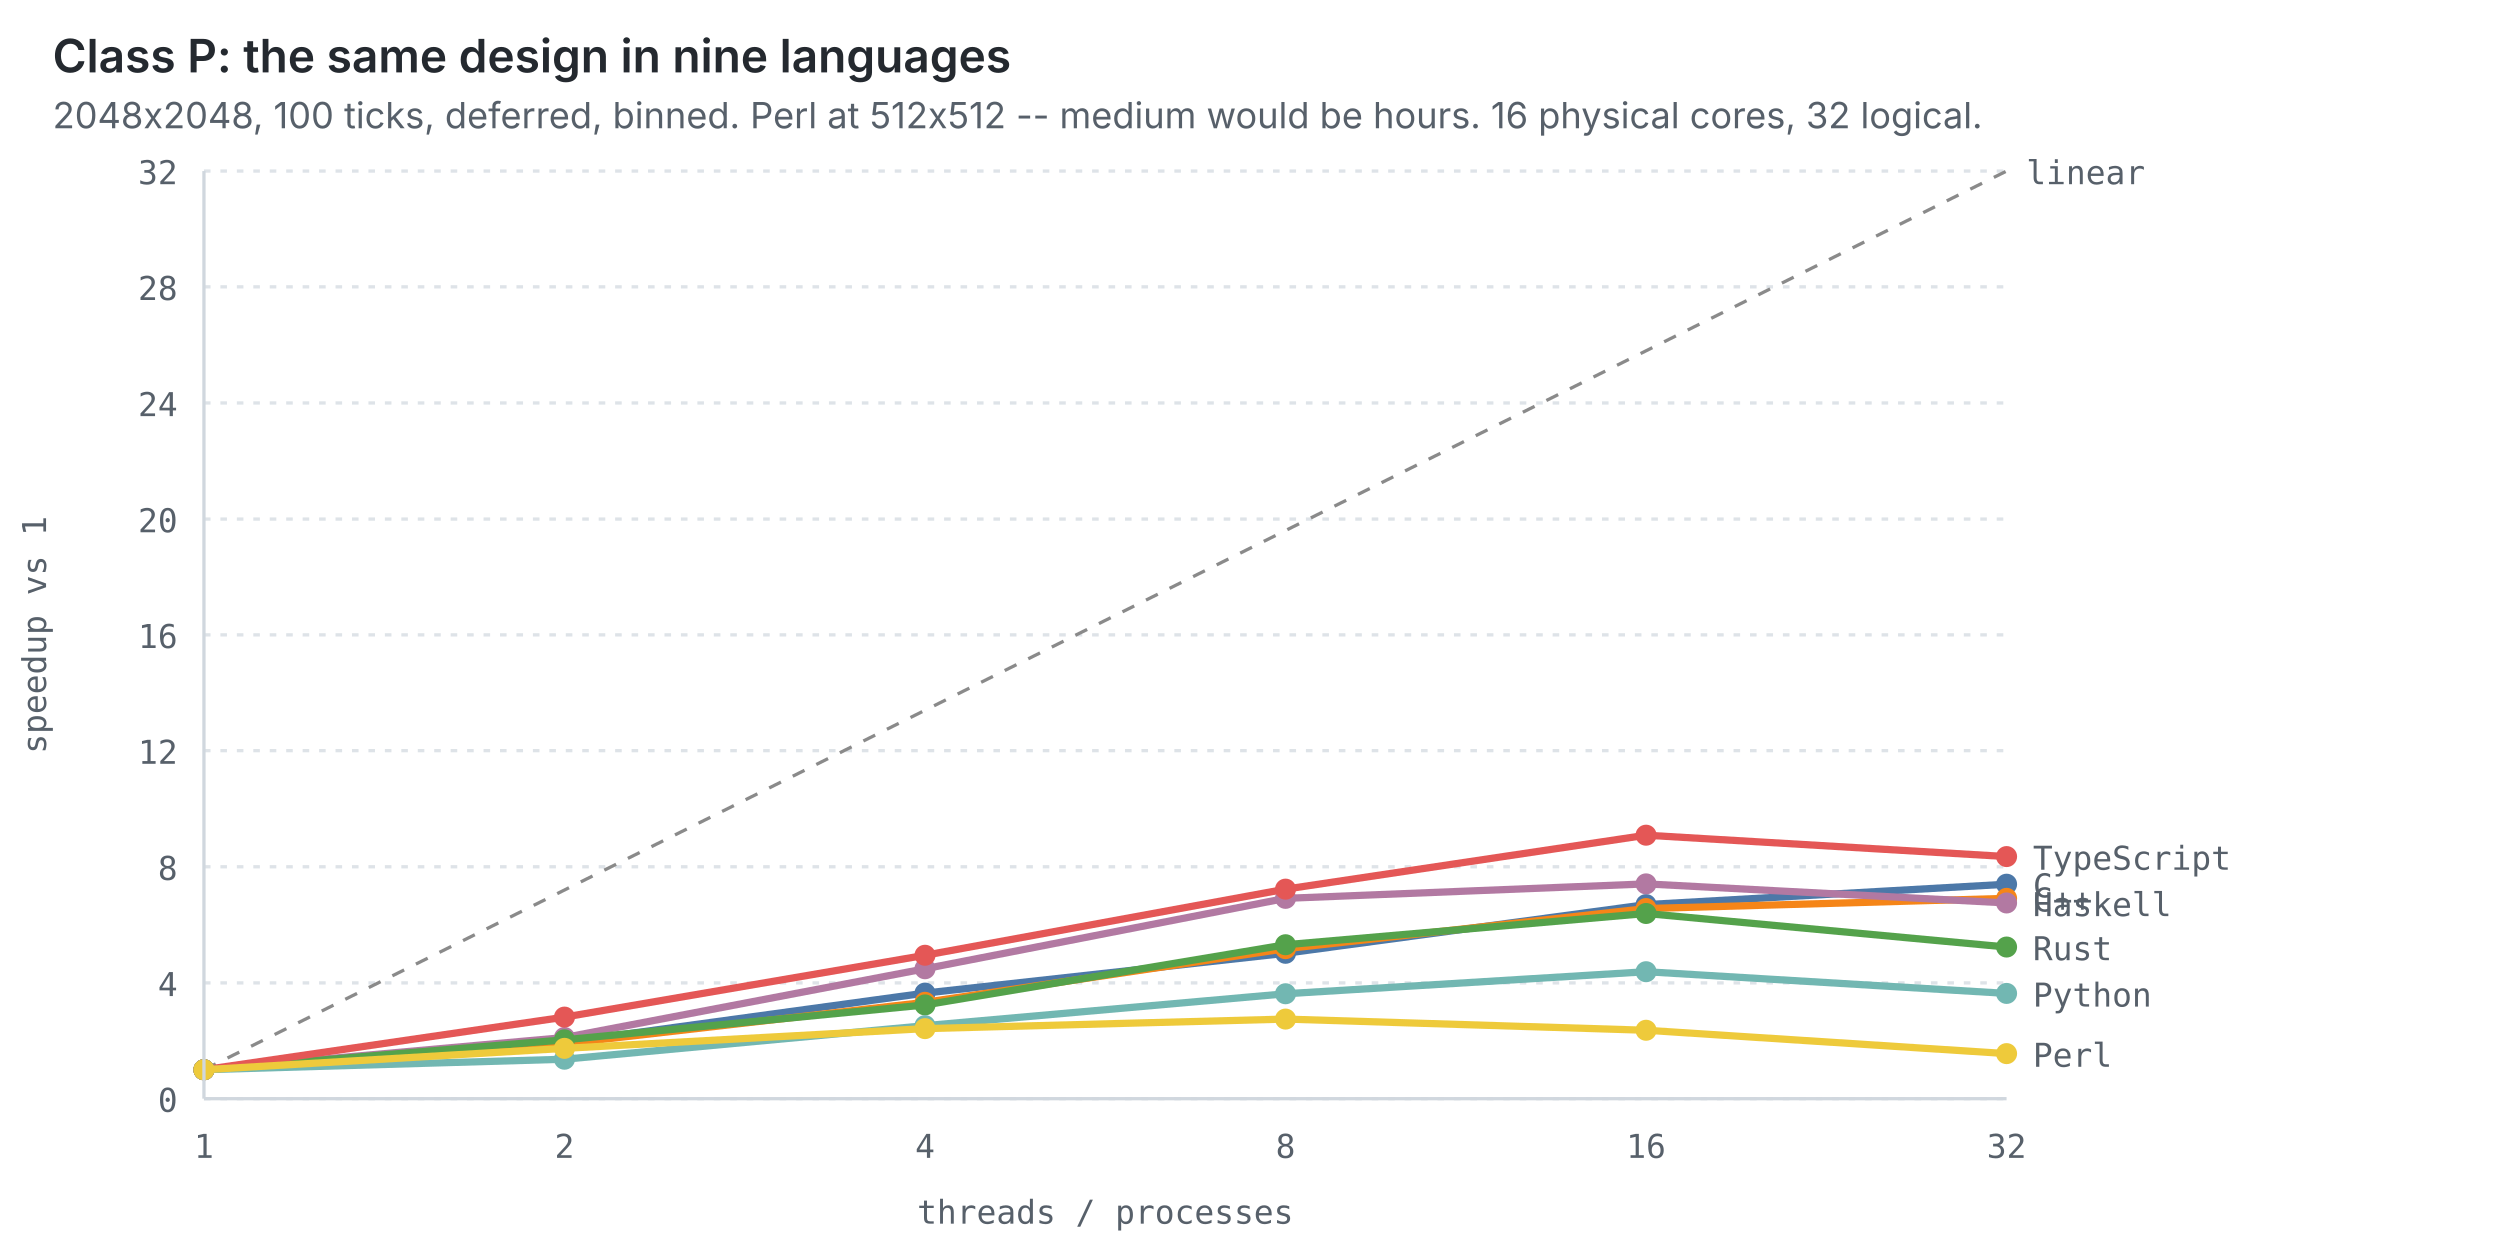
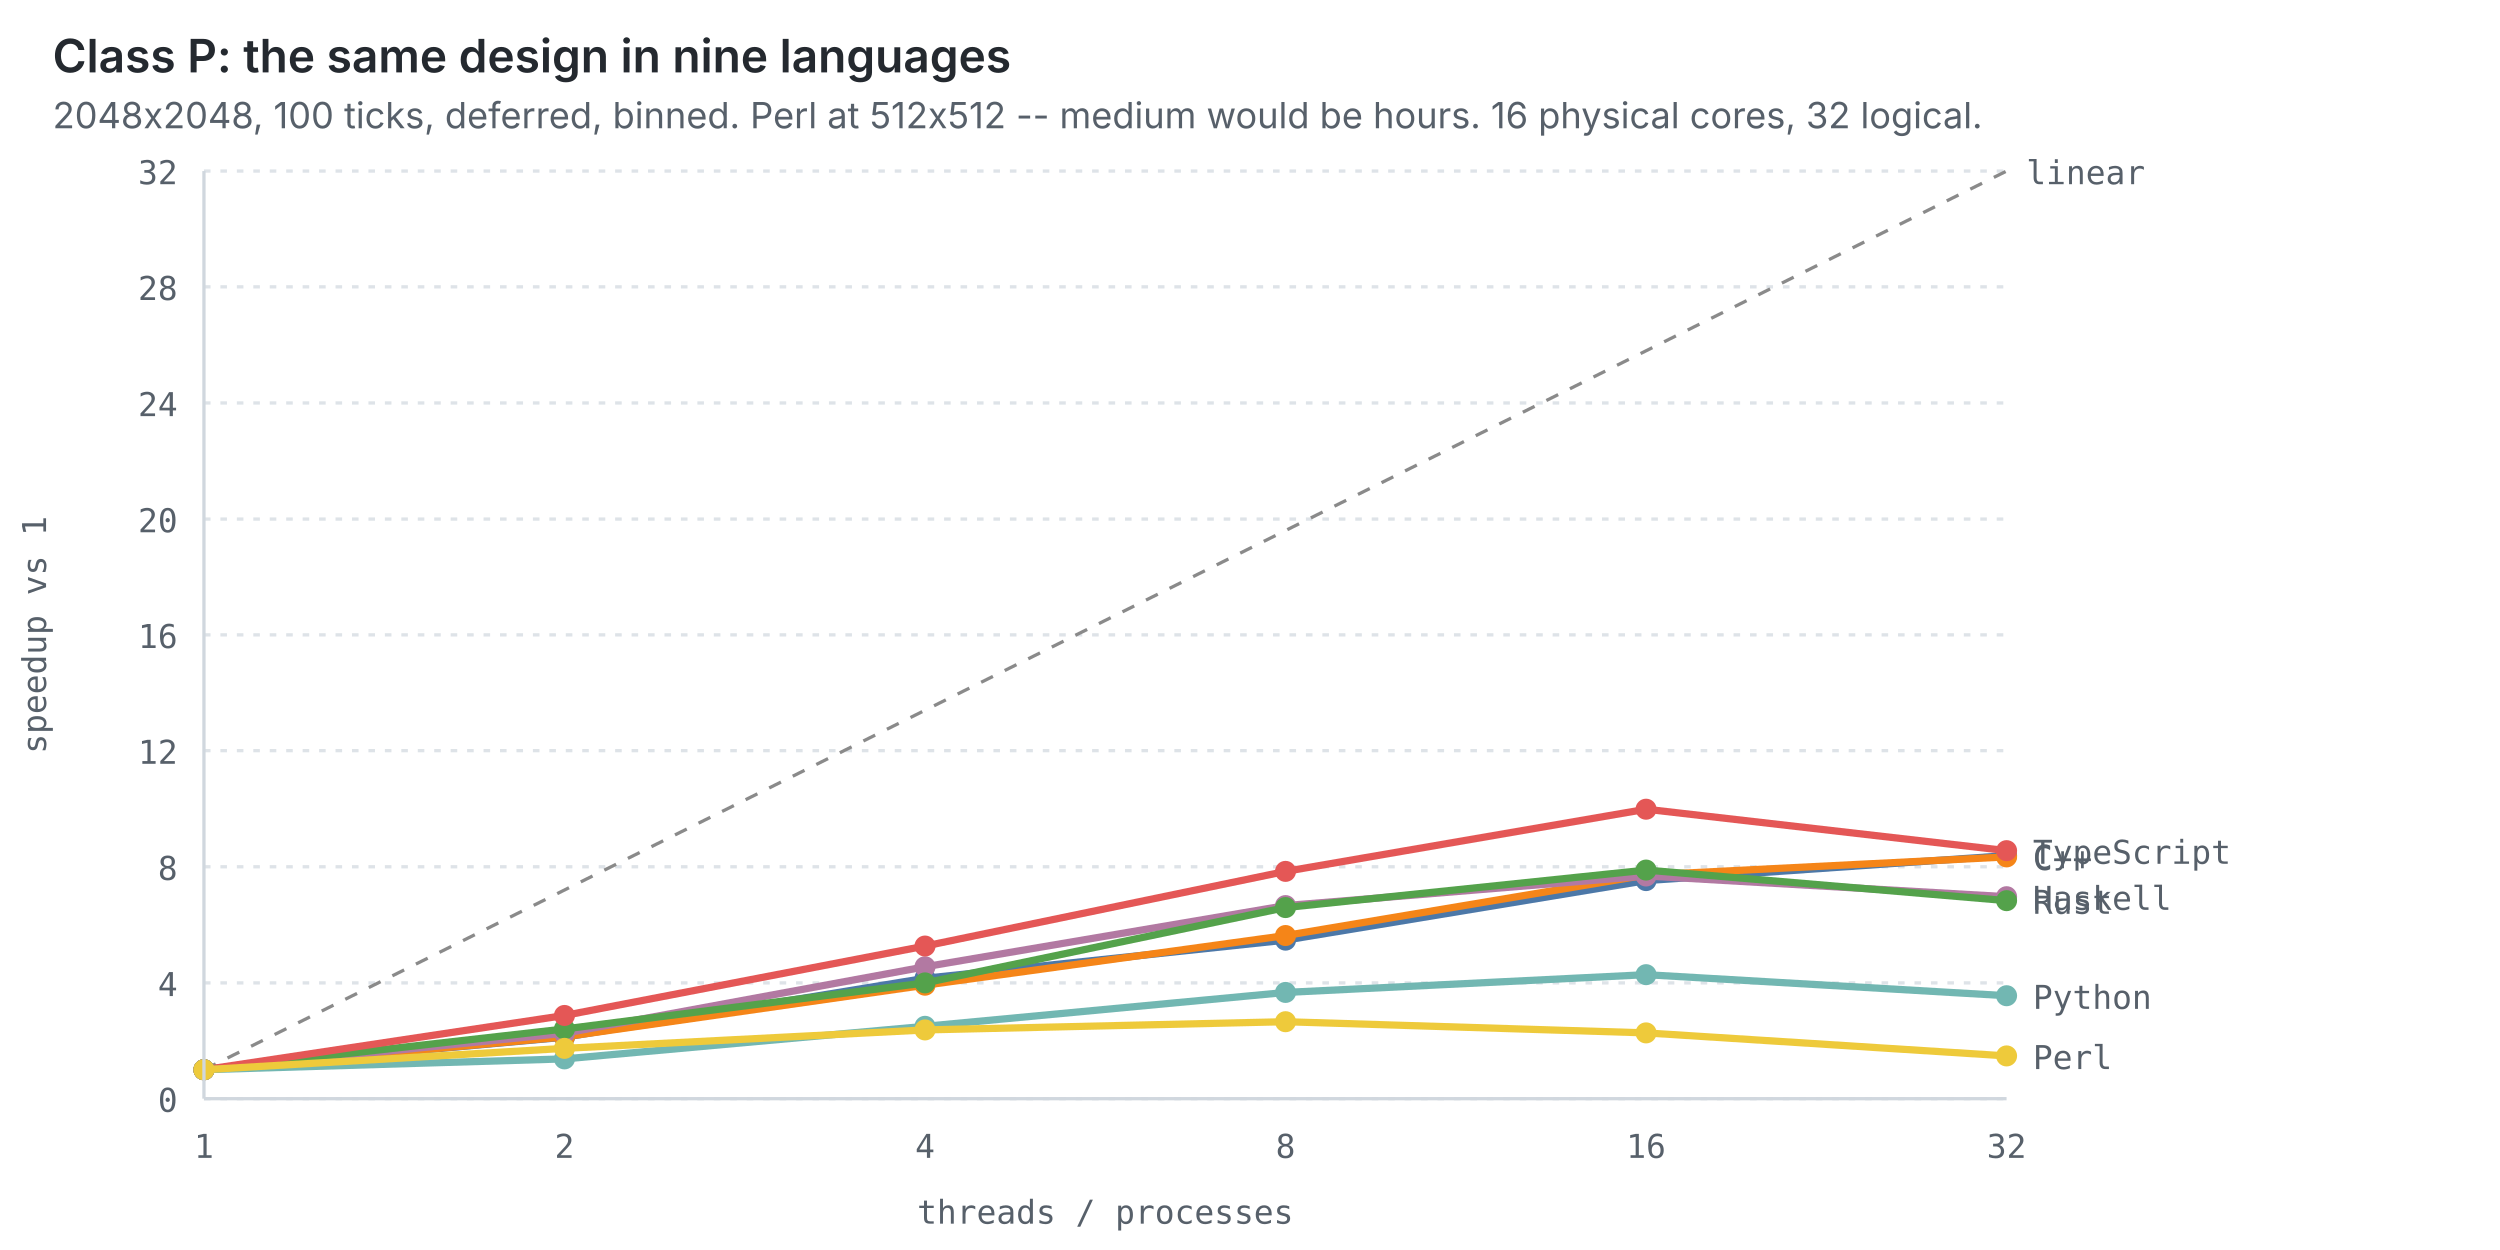
<svg xmlns="http://www.w3.org/2000/svg" viewBox="0 0 760 380" width="760" height="380" role="img" aria-label="Class P: the same design in nine languages">
  <style>
    .bg    { fill: none; }
    .lbl   { fill: #24292f; font: 12px ui-monospace, "SF Mono", Menlo, monospace; }
    .lbl-s { fill: #57606a; font: 10px ui-monospace, "SF Mono", Menlo, monospace; }
    .ttl   { fill: #24292f; font: 600 14px -apple-system, "Segoe UI", sans-serif; }
    .sub   { fill: #57606a; font: 11px -apple-system, "Segoe UI", sans-serif; }
    .axis  { stroke: #d0d7de; stroke-width: 1; }
    .grid  { stroke: #d0d7de; stroke-width: 1; stroke-dasharray: 2 3; opacity: .7; }
    @media (prefers-color-scheme: dark) {
      .lbl   { fill: #e6edf3; }
      .lbl-s { fill: #9198a1; }
      .ttl   { fill: #e6edf3; }
      .sub   { fill: #9198a1; }
      .axis  { stroke: #3d444d; }
      .grid  { stroke: #3d444d; }
    }
  </style>
  <text x="16" y="22" class="ttl">Class P: the same design in nine languages</text>
  <text x="16" y="39" class="sub">2048x2048, 100 ticks, deferred, binned. Perl at 512x512 -- medium would be hours. 16 physical cores, 32 logical.</text>
  <line x1="62" y1="334.0" x2="610" y2="334.0" class="grid" />
  <text x="54" y="338.0" class="lbl-s" text-anchor="end">0</text>
  <line x1="62" y1="298.8" x2="610" y2="298.8" class="grid" />
  <text x="54" y="302.8" class="lbl-s" text-anchor="end">4</text>
  <line x1="62" y1="263.5" x2="610" y2="263.5" class="grid" />
  <text x="54" y="267.5" class="lbl-s" text-anchor="end">8</text>
  <line x1="62" y1="228.2" x2="610" y2="228.2" class="grid" />
  <text x="54" y="232.2" class="lbl-s" text-anchor="end">12</text>
  <line x1="62" y1="193.0" x2="610" y2="193.0" class="grid" />
  <text x="54" y="197.0" class="lbl-s" text-anchor="end">16</text>
  <line x1="62" y1="157.8" x2="610" y2="157.8" class="grid" />
  <text x="54" y="161.8" class="lbl-s" text-anchor="end">20</text>
  <line x1="62" y1="122.5" x2="610" y2="122.5" class="grid" />
  <text x="54" y="126.5" class="lbl-s" text-anchor="end">24</text>
  <line x1="62" y1="87.2" x2="610" y2="87.2" class="grid" />
  <text x="54" y="91.2" class="lbl-s" text-anchor="end">28</text>
  <line x1="62" y1="52.0" x2="610" y2="52.0" class="grid" />
  <text x="54" y="56.0" class="lbl-s" text-anchor="end">32</text>
  <text x="62.0" y="352" class="lbl-s" text-anchor="middle">1</text>
  <text x="171.6" y="352" class="lbl-s" text-anchor="middle">2</text>
  <text x="281.2" y="352" class="lbl-s" text-anchor="middle">4</text>
  <text x="390.8" y="352" class="lbl-s" text-anchor="middle">8</text>
  <text x="500.4" y="352" class="lbl-s" text-anchor="middle">16</text>
  <text x="610.0" y="352" class="lbl-s" text-anchor="middle">32</text>
  <polyline points="62.0,325.2 610.0,52.0" fill="none" stroke="#8a8a8a" stroke-width="1" stroke-dasharray="4 4" />
  <text x="616.0" y="56.0" class="lbl-s">linear</text>
-   <polyline points="62.0,325.2 171.6,316.9 281.2,301.9 390.8,289.8 500.4,275.0 610.0,268.8" fill="none" stroke="#4c78a8" stroke-width="2.2" stroke-linejoin="round" />
+   <polyline points="62.0,325.2 171.6,315.3 281.2,297.4 390.8,285.8 500.4,267.7 610.0,260.1" fill="none" stroke="#4c78a8" stroke-width="2.2" stroke-linejoin="round" />
  <circle cx="62.0" cy="325.2" r="3.2" fill="#4c78a8" />
-   <circle cx="171.6" cy="316.9" r="3.2" fill="#4c78a8" />
-   <circle cx="281.2" cy="301.9" r="3.2" fill="#4c78a8" />
-   <circle cx="390.8" cy="289.8" r="3.2" fill="#4c78a8" />
-   <circle cx="500.4" cy="275.0" r="3.2" fill="#4c78a8" />
-   <circle cx="610.0" cy="268.8" r="3.2" fill="#4c78a8" />
-   <text x="618.0" y="272.8" class="lbl-s" fill="#4c78a8">C</text>
-   <polyline points="62.0,325.2 171.6,317.3 281.2,304.7 390.8,288.4 500.4,276.2 610.0,273.1" fill="none" stroke="#f58518" stroke-width="2.2" stroke-linejoin="round" />
+   <circle cx="171.6" cy="315.3" r="3.2" fill="#4c78a8" />
+   <circle cx="281.2" cy="297.4" r="3.2" fill="#4c78a8" />
+   <circle cx="390.8" cy="285.8" r="3.2" fill="#4c78a8" />
+   <circle cx="500.4" cy="267.7" r="3.2" fill="#4c78a8" />
+   <circle cx="610.0" cy="260.1" r="3.2" fill="#4c78a8" />
+   <text x="618.0" y="264.1" class="lbl-s" fill="#4c78a8">C</text>
+   <polyline points="62.0,325.2 171.6,315.2 281.2,299.5 390.8,284.4 500.4,266.0 610.0,260.5" fill="none" stroke="#f58518" stroke-width="2.2" stroke-linejoin="round" />
  <circle cx="62.0" cy="325.2" r="3.2" fill="#f58518" />
-   <circle cx="171.6" cy="317.3" r="3.2" fill="#f58518" />
-   <circle cx="281.2" cy="304.7" r="3.2" fill="#f58518" />
-   <circle cx="390.8" cy="288.4" r="3.2" fill="#f58518" />
-   <circle cx="500.4" cy="276.2" r="3.2" fill="#f58518" />
-   <circle cx="610.0" cy="273.1" r="3.2" fill="#f58518" />
-   <text x="618.0" y="277.1" class="lbl-s" fill="#f58518">C++</text>
-   <polyline points="62.0,325.2 171.6,315.4 281.2,294.5 390.8,273.1 500.4,268.7 610.0,274.5" fill="none" stroke="#b279a2" stroke-width="2.2" stroke-linejoin="round" />
+   <circle cx="171.6" cy="315.2" r="3.2" fill="#f58518" />
+   <circle cx="281.2" cy="299.5" r="3.2" fill="#f58518" />
+   <circle cx="390.8" cy="284.4" r="3.2" fill="#f58518" />
+   <circle cx="500.4" cy="266.0" r="3.2" fill="#f58518" />
+   <circle cx="610.0" cy="260.5" r="3.2" fill="#f58518" />
+   <text x="618.0" y="264.5" class="lbl-s" fill="#f58518">C++</text>
+   <polyline points="62.0,325.2 171.6,314.1 281.2,293.9 390.8,275.3 500.4,266.3 610.0,272.6" fill="none" stroke="#b279a2" stroke-width="2.2" stroke-linejoin="round" />
  <circle cx="62.0" cy="325.2" r="3.2" fill="#b279a2" />
-   <circle cx="171.6" cy="315.4" r="3.2" fill="#b279a2" />
-   <circle cx="281.2" cy="294.5" r="3.2" fill="#b279a2" />
-   <circle cx="390.8" cy="273.1" r="3.2" fill="#b279a2" />
-   <circle cx="500.4" cy="268.7" r="3.2" fill="#b279a2" />
-   <circle cx="610.0" cy="274.5" r="3.2" fill="#b279a2" />
-   <text x="618.0" y="278.5" class="lbl-s" fill="#b279a2">Haskell</text>
-   <polyline points="62.0,325.2 171.6,316.1 281.2,305.5 390.8,287.2 500.4,277.7 610.0,287.9" fill="none" stroke="#54a24b" stroke-width="2.2" stroke-linejoin="round" />
+   <circle cx="171.6" cy="314.1" r="3.2" fill="#b279a2" />
+   <circle cx="281.2" cy="293.9" r="3.2" fill="#b279a2" />
+   <circle cx="390.8" cy="275.3" r="3.2" fill="#b279a2" />
+   <circle cx="500.4" cy="266.3" r="3.2" fill="#b279a2" />
+   <circle cx="610.0" cy="272.6" r="3.2" fill="#b279a2" />
+   <text x="618.0" y="276.6" class="lbl-s" fill="#b279a2">Haskell</text>
+   <polyline points="62.0,325.2 171.6,312.8 281.2,298.8 390.8,275.9 500.4,264.5 610.0,273.8" fill="none" stroke="#54a24b" stroke-width="2.2" stroke-linejoin="round" />
  <circle cx="62.0" cy="325.2" r="3.2" fill="#54a24b" />
-   <circle cx="171.6" cy="316.1" r="3.2" fill="#54a24b" />
-   <circle cx="281.2" cy="305.5" r="3.2" fill="#54a24b" />
-   <circle cx="390.8" cy="287.2" r="3.2" fill="#54a24b" />
-   <circle cx="500.4" cy="277.7" r="3.2" fill="#54a24b" />
-   <circle cx="610.0" cy="287.9" r="3.2" fill="#54a24b" />
-   <text x="618.0" y="291.9" class="lbl-s" fill="#54a24b">Rust</text>
-   <polyline points="62.0,325.2 171.6,309.2 281.2,290.4 390.8,270.3 500.4,253.9 610.0,260.4" fill="none" stroke="#e45756" stroke-width="2.2" stroke-linejoin="round" />
+   <circle cx="171.6" cy="312.8" r="3.2" fill="#54a24b" />
+   <circle cx="281.2" cy="298.8" r="3.2" fill="#54a24b" />
+   <circle cx="390.8" cy="275.9" r="3.2" fill="#54a24b" />
+   <circle cx="500.4" cy="264.5" r="3.2" fill="#54a24b" />
+   <circle cx="610.0" cy="273.8" r="3.2" fill="#54a24b" />
+   <text x="618.0" y="277.8" class="lbl-s" fill="#54a24b">Rust</text>
+   <polyline points="62.0,325.2 171.6,308.7 281.2,287.6 390.8,264.9 500.4,246.0 610.0,258.6" fill="none" stroke="#e45756" stroke-width="2.2" stroke-linejoin="round" />
  <circle cx="62.0" cy="325.2" r="3.2" fill="#e45756" />
-   <circle cx="171.6" cy="309.2" r="3.2" fill="#e45756" />
-   <circle cx="281.2" cy="290.4" r="3.2" fill="#e45756" />
-   <circle cx="390.8" cy="270.3" r="3.2" fill="#e45756" />
-   <circle cx="500.4" cy="253.9" r="3.2" fill="#e45756" />
-   <circle cx="610.0" cy="260.4" r="3.2" fill="#e45756" />
-   <text x="618.0" y="264.4" class="lbl-s" fill="#e45756">TypeScript</text>
-   <polyline points="62.0,325.2 171.6,322.0 281.2,311.8 390.8,302.1 500.4,295.4 610.0,302.0" fill="none" stroke="#72b7b2" stroke-width="2.2" stroke-linejoin="round" />
+   <circle cx="171.6" cy="308.7" r="3.2" fill="#e45756" />
+   <circle cx="281.2" cy="287.6" r="3.2" fill="#e45756" />
+   <circle cx="390.8" cy="264.9" r="3.2" fill="#e45756" />
+   <circle cx="500.4" cy="246.0" r="3.2" fill="#e45756" />
+   <circle cx="610.0" cy="258.6" r="3.2" fill="#e45756" />
+   <text x="618.0" y="262.6" class="lbl-s" fill="#e45756">TypeScript</text>
+   <polyline points="62.0,325.2 171.6,321.9 281.2,312.0 390.8,301.7 500.4,296.3 610.0,302.7" fill="none" stroke="#72b7b2" stroke-width="2.2" stroke-linejoin="round" />
  <circle cx="62.0" cy="325.2" r="3.2" fill="#72b7b2" />
-   <circle cx="171.6" cy="322.0" r="3.2" fill="#72b7b2" />
-   <circle cx="281.2" cy="311.8" r="3.2" fill="#72b7b2" />
-   <circle cx="390.8" cy="302.1" r="3.2" fill="#72b7b2" />
-   <circle cx="500.4" cy="295.4" r="3.2" fill="#72b7b2" />
-   <circle cx="610.0" cy="302.0" r="3.2" fill="#72b7b2" />
-   <text x="618.0" y="306.0" class="lbl-s" fill="#72b7b2">Python</text>
-   <polyline points="62.0,325.2 171.6,318.7 281.2,312.7 390.8,309.8 500.4,313.2 610.0,320.3" fill="none" stroke="#eeca3b" stroke-width="2.2" stroke-linejoin="round" />
+   <circle cx="171.6" cy="321.9" r="3.2" fill="#72b7b2" />
+   <circle cx="281.2" cy="312.0" r="3.2" fill="#72b7b2" />
+   <circle cx="390.8" cy="301.7" r="3.2" fill="#72b7b2" />
+   <circle cx="500.4" cy="296.3" r="3.2" fill="#72b7b2" />
+   <circle cx="610.0" cy="302.7" r="3.2" fill="#72b7b2" />
+   <text x="618.0" y="306.7" class="lbl-s" fill="#72b7b2">Python</text>
+   <polyline points="62.0,325.2 171.6,318.7 281.2,313.1 390.8,310.6 500.4,314.0 610.0,321.0" fill="none" stroke="#eeca3b" stroke-width="2.2" stroke-linejoin="round" />
  <circle cx="62.0" cy="325.2" r="3.2" fill="#eeca3b" />
  <circle cx="171.6" cy="318.7" r="3.2" fill="#eeca3b" />
-   <circle cx="281.2" cy="312.7" r="3.2" fill="#eeca3b" />
-   <circle cx="390.8" cy="309.8" r="3.2" fill="#eeca3b" />
-   <circle cx="500.4" cy="313.2" r="3.2" fill="#eeca3b" />
-   <circle cx="610.0" cy="320.3" r="3.2" fill="#eeca3b" />
-   <text x="618.0" y="324.3" class="lbl-s" fill="#eeca3b">Perl</text>
+   <circle cx="281.2" cy="313.1" r="3.2" fill="#eeca3b" />
+   <circle cx="390.8" cy="310.6" r="3.2" fill="#eeca3b" />
+   <circle cx="500.4" cy="314.0" r="3.2" fill="#eeca3b" />
+   <circle cx="610.0" cy="321.0" r="3.2" fill="#eeca3b" />
+   <text x="618.0" y="325.0" class="lbl-s" fill="#eeca3b">Perl</text>
  <line x1="62" y1="52" x2="62" y2="334" class="axis" />
  <line x1="62" y1="334" x2="610" y2="334" class="axis" />
  <text x="336" y="372" class="lbl-s" text-anchor="middle">threads / processes</text>
  <text x="14" y="193" class="lbl-s" transform="rotate(-90 14 193)" text-anchor="middle">speedup vs 1</text>
</svg>
